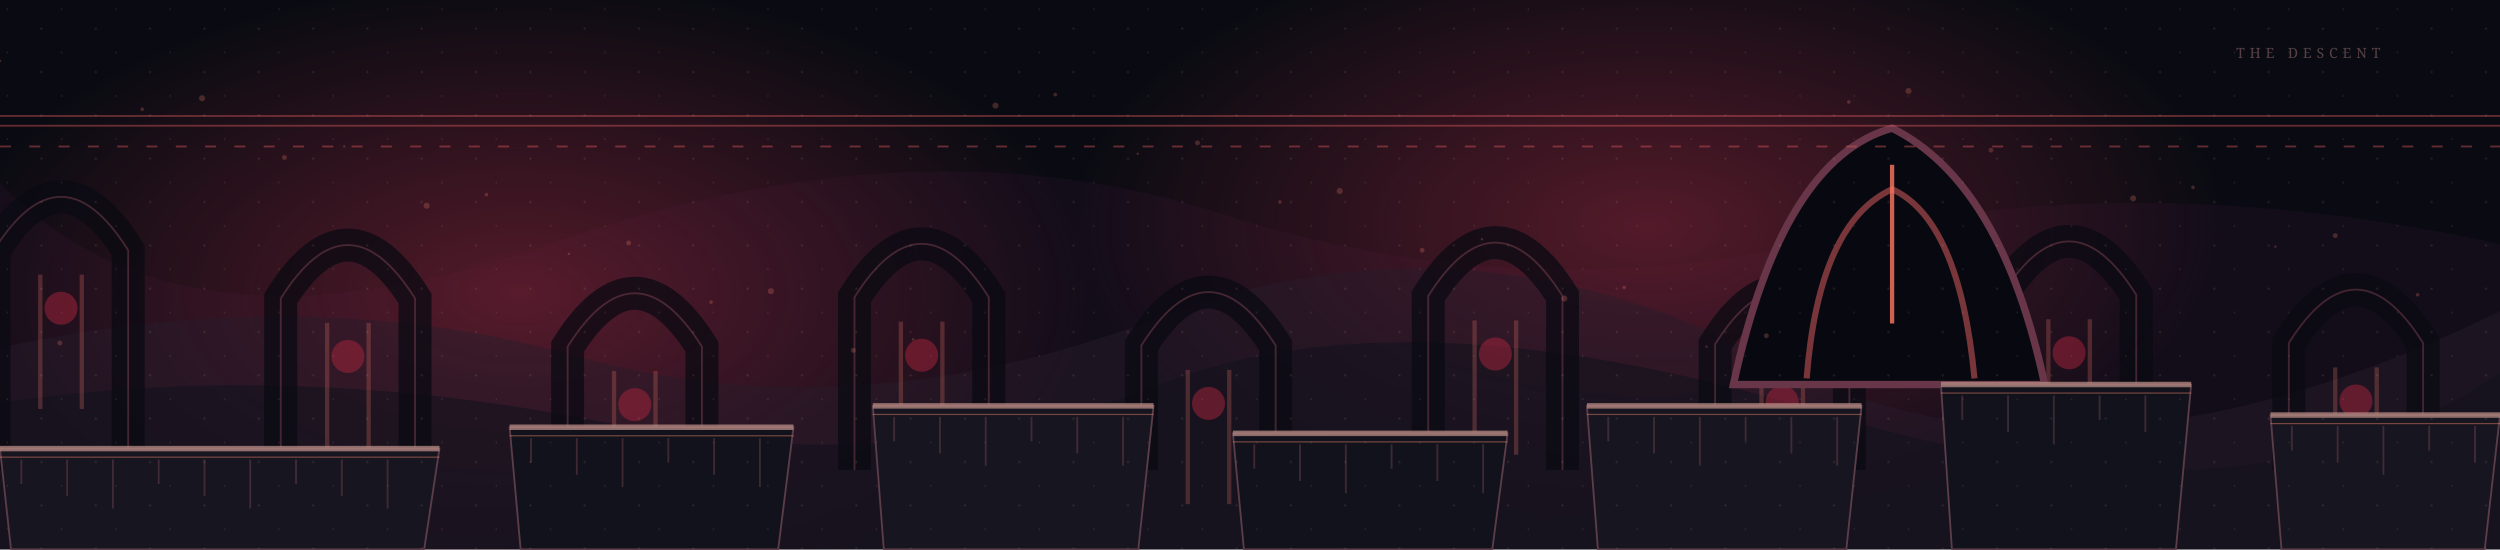
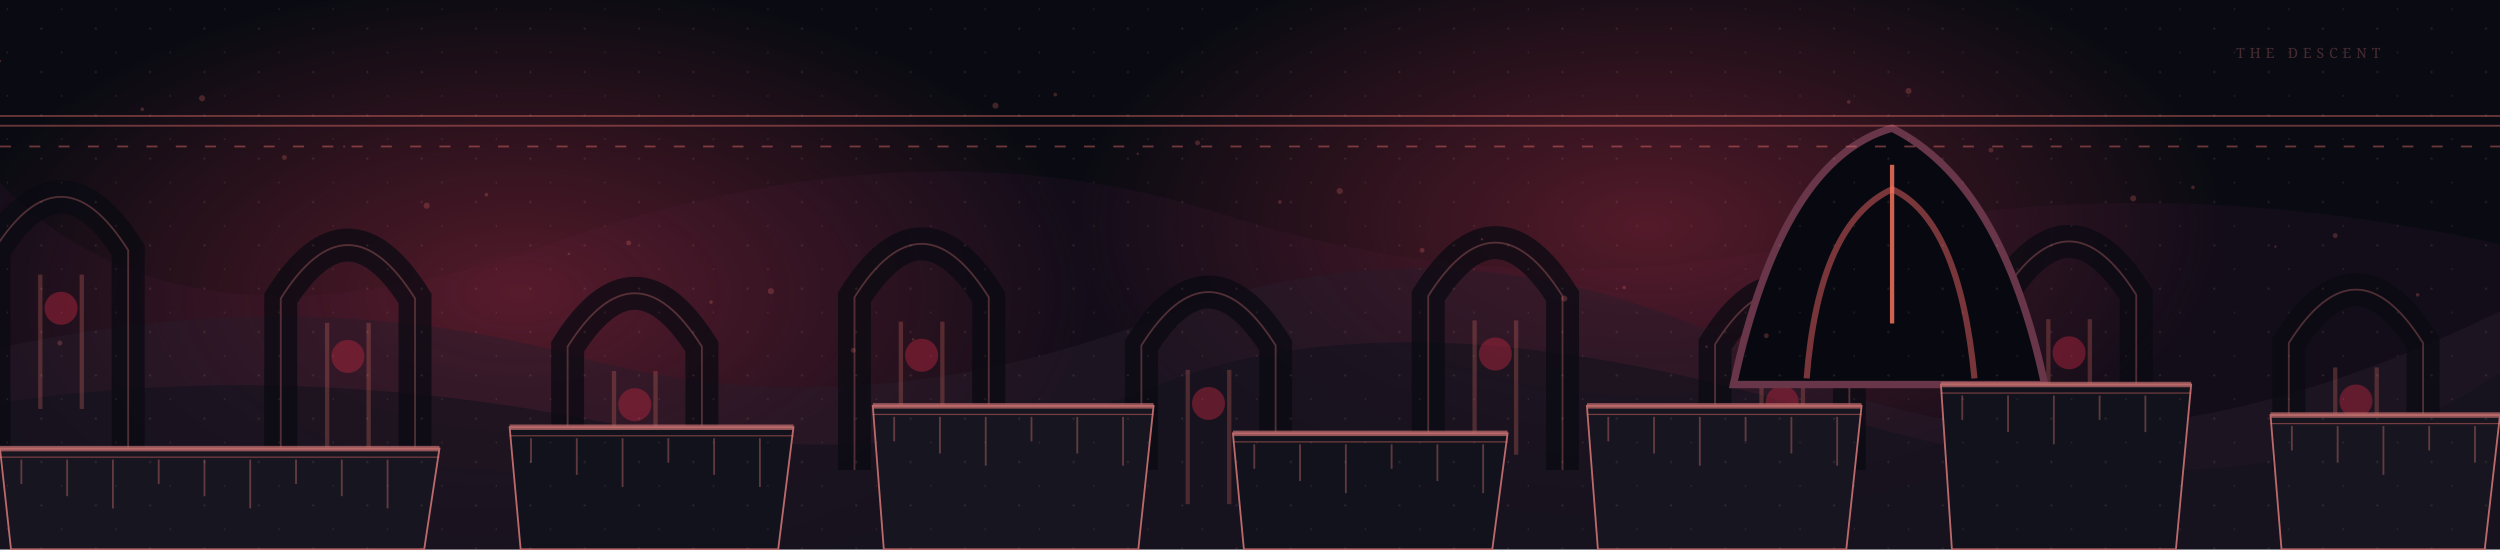
<svg xmlns="http://www.w3.org/2000/svg" viewBox="0 0 4096 900" width="4096" height="900">
  <defs>
    <radialGradient id="haze">
      <stop stop-color="#7b2236" stop-opacity=".65" />
      <stop offset="1" stop-color="#7b2236" stop-opacity="0" />
    </radialGradient>
    <radialGradient id="core">
      <stop stop-color="#ffca95" stop-opacity=".7" />
      <stop offset=".35" stop-color="#a81036" stop-opacity=".5" />
      <stop offset="1" stop-color="#a81036" stop-opacity="0" />
    </radialGradient>
    <linearGradient id="glass">
      <stop stop-color="#e77d9a" stop-opacity=".13" />
      <stop offset=".5" stop-color="#f4baba" stop-opacity=".4" />
      <stop offset="1" stop-color="#4a2b5e" stop-opacity=".12" />
    </linearGradient>
    <radialGradient id="lens">
      <stop stop-color="#ed4358" stop-opacity=".58" />
      <stop offset="1" stop-color="#431c32" stop-opacity=".1" />
    </radialGradient>
    <pattern id="grain" width="89" height="71" patternUnits="userSpaceOnUse">
      <circle cx="12" cy="15" r="1.2" fill="#ffd4bf" opacity=".16" />
      <circle cx="68" cy="47" r="1.8" fill="#ffd4bf" opacity=".11" />
    </pattern>
  </defs>
  <rect width="4096" height="900" fill="#130d19" />
  <path d="M0 0 H4096 V400 Q3500 270 3000 390 T2000 350 T900 400 T0 300Z" fill="#090a12" opacity=".95" />
  <ellipse cx="850" cy="480" rx="950" ry="510" fill="url(#haze)" />
  <ellipse cx="2700" cy="370" rx="950" ry="490" fill="url(#haze)" />
  <path d="M0 570 Q500 460 950 585 T1900 520 T2900 590 T4096 510 V900 H0Z" fill="#271b29" opacity=".48" />
  <path d="M0 660 Q470 590 980 690 T1900 630 T3000 680 T4096 610 V900 H0Z" fill="#11111c" opacity=".58" />
  <path d="M-10 770 V410 Q100 235 210 410 V770" fill="none" stroke="#090911" stroke-width="54" opacity=".75" />
-   <path d="M-10 770 V410 Q100 235 210 410 V770" fill="none" stroke="#9a5261" stroke-width="3" opacity=".38" />
+   <path d="M-10 770 V410 Q100 235 210 410 V770" fill="none" stroke="#bb696a" stroke-width="3" opacity=".38" />
  <path d="M66 450 v220 m68 -220 v220" stroke="#f07969" stroke-width="7" opacity=".25" />
  <circle cx="100" cy="505" r="27" fill="#a9233b" opacity=".5" />
  <path d="M460 770 V489 Q570 314 680 489 V770" fill="none" stroke="#090911" stroke-width="54" opacity=".75" />
-   <path d="M460 770 V489 Q570 314 680 489 V770" fill="none" stroke="#9a5261" stroke-width="3" opacity=".38" />
+   <path d="M460 770 V489 Q570 314 680 489 V770" fill="none" stroke="#bb696a" stroke-width="3" opacity=".38" />
  <path d="M536 529 v220 m68 -220 v220" stroke="#f07969" stroke-width="7" opacity=".25" />
  <circle cx="570" cy="584" r="27" fill="#a9233b" opacity=".5" />
  <path d="M930 770 V568 Q1040 393 1150 568 V770" fill="none" stroke="#090911" stroke-width="54" opacity=".75" />
-   <path d="M930 770 V568 Q1040 393 1150 568 V770" fill="none" stroke="#9a5261" stroke-width="3" opacity=".38" />
+   <path d="M930 770 V568 Q1040 393 1150 568 V770" fill="none" stroke="#bb696a" stroke-width="3" opacity=".38" />
  <path d="M1006 608 v220 m68 -220 v220" stroke="#f07969" stroke-width="7" opacity=".25" />
  <circle cx="1040" cy="663" r="27" fill="#a9233b" opacity=".5" />
  <path d="M1400 770 V487 Q1510 312 1620 487 V770" fill="none" stroke="#090911" stroke-width="54" opacity=".75" />
-   <path d="M1400 770 V487 Q1510 312 1620 487 V770" fill="none" stroke="#9a5261" stroke-width="3" opacity=".38" />
+   <path d="M1400 770 V487 Q1510 312 1620 487 V770" fill="none" stroke="#bb696a" stroke-width="3" opacity=".38" />
  <path d="M1476 527 v220 m68 -220 v220" stroke="#f07969" stroke-width="7" opacity=".25" />
  <circle cx="1510" cy="582" r="27" fill="#a9233b" opacity=".5" />
  <path d="M1870 770 V566 Q1980 391 2090 566 V770" fill="none" stroke="#090911" stroke-width="54" opacity=".75" />
-   <path d="M1870 770 V566 Q1980 391 2090 566 V770" fill="none" stroke="#9a5261" stroke-width="3" opacity=".38" />
+   <path d="M1870 770 V566 Q1980 391 2090 566 V770" fill="none" stroke="#bb696a" stroke-width="3" opacity=".38" />
  <path d="M1946 606 v220 m68 -220 v220" stroke="#f07969" stroke-width="7" opacity=".25" />
  <circle cx="1980" cy="661" r="27" fill="#a9233b" opacity=".5" />
  <path d="M2340 770 V485 Q2450 310 2560 485 V770" fill="none" stroke="#090911" stroke-width="54" opacity=".75" />
-   <path d="M2340 770 V485 Q2450 310 2560 485 V770" fill="none" stroke="#9a5261" stroke-width="3" opacity=".38" />
+   <path d="M2340 770 V485 Q2450 310 2560 485 V770" fill="none" stroke="#bb696a" stroke-width="3" opacity=".38" />
  <path d="M2416 525 v220 m68 -220 v220" stroke="#f07969" stroke-width="7" opacity=".25" />
  <circle cx="2450" cy="580" r="27" fill="#a9233b" opacity=".5" />
  <path d="M2810 770 V564 Q2920 389 3030 564 V770" fill="none" stroke="#090911" stroke-width="54" opacity=".75" />
-   <path d="M2810 770 V564 Q2920 389 3030 564 V770" fill="none" stroke="#9a5261" stroke-width="3" opacity=".38" />
+   <path d="M2810 770 V564 Q2920 389 3030 564 V770" fill="none" stroke="#bb696a" stroke-width="3" opacity=".38" />
  <path d="M2886 604 v220 m68 -220 v220" stroke="#f07969" stroke-width="7" opacity=".25" />
  <circle cx="2920" cy="659" r="27" fill="#a9233b" opacity=".5" />
  <path d="M3280 770 V483 Q3390 308 3500 483 V770" fill="none" stroke="#090911" stroke-width="54" opacity=".75" />
-   <path d="M3280 770 V483 Q3390 308 3500 483 V770" fill="none" stroke="#9a5261" stroke-width="3" opacity=".38" />
+   <path d="M3280 770 V483 Q3390 308 3500 483 V770" fill="none" stroke="#bb696a" stroke-width="3" opacity=".38" />
  <path d="M3356 523 v220 m68 -220 v220" stroke="#f07969" stroke-width="7" opacity=".25" />
  <circle cx="3390" cy="578" r="27" fill="#a9233b" opacity=".5" />
  <path d="M3750 770 V562 Q3860 387 3970 562 V770" fill="none" stroke="#090911" stroke-width="54" opacity=".75" />
-   <path d="M3750 770 V562 Q3860 387 3970 562 V770" fill="none" stroke="#9a5261" stroke-width="3" opacity=".38" />
+   <path d="M3750 770 V562 Q3860 387 3970 562 V770" fill="none" stroke="#bb696a" stroke-width="3" opacity=".38" />
  <path d="M3826 602 v220 m68 -220 v220" stroke="#f07969" stroke-width="7" opacity=".25" />
  <circle cx="3860" cy="657" r="27" fill="#a9233b" opacity=".5" />
  <path d="M4220 770 V481 Q4330 306 4440 481 V770" fill="none" stroke="#090911" stroke-width="54" opacity=".75" />
-   <path d="M4220 770 V481 Q4330 306 4440 481 V770" fill="none" stroke="#9a5261" stroke-width="3" opacity=".38" />
+   <path d="M4220 770 V481 Q4330 306 4440 481 V770" fill="none" stroke="#bb696a" stroke-width="3" opacity=".38" />
  <path d="M4296 521 v220 m68 -220 v220" stroke="#f07969" stroke-width="7" opacity=".25" />
  <circle cx="4330" cy="576" r="27" fill="#a9233b" opacity=".5" />
  <path d="M2840 630 Q2920 260 3100 210 Q3280 300 3350 630Z" fill="#080910" stroke="#683648" stroke-width="12" />
  <path d="M2960 620 Q2980 365 3100 310 Q3210 360 3235 620" fill="none" stroke="#b95154" stroke-width="10" opacity=".63" />
  <path d="M3100 270 v260" stroke="#ff775f" stroke-width="7" opacity=".8" />
-   <g stroke="#ea5c61" stroke-width="3" opacity=".4">
+   <g stroke="#fb7772" stroke-width="3" opacity=".4">
    <path d="M0 190 H4096 M0 206 H4096" />
    <path d="M0 240 H4096" stroke-dasharray="18 30" />
  </g>
-   <g fill="#ff8875" opacity=".23">
+   <g fill="#fb7772" opacity=".23">
    <circle cx="0" cy="100" r="2" />
    <circle cx="233" cy="179" r="3" />
    <circle cx="466" cy="258" r="4" />
    <circle cx="699" cy="337" r="5" />
    <circle cx="932" cy="416" r="2" />
    <circle cx="1165" cy="495" r="3" />
    <circle cx="1398" cy="574" r="4" />
    <circle cx="1631" cy="173" r="5" />
    <circle cx="1864" cy="252" r="2" />
    <circle cx="2097" cy="331" r="3" />
    <circle cx="2330" cy="410" r="4" />
    <circle cx="2563" cy="489" r="5" />
    <circle cx="2796" cy="568" r="2" />
    <circle cx="3029" cy="167" r="3" />
    <circle cx="3262" cy="246" r="4" />
    <circle cx="3495" cy="325" r="5" />
    <circle cx="3728" cy="404" r="2" />
    <circle cx="3961" cy="483" r="3" />
    <circle cx="98" cy="562" r="4" />
    <circle cx="331" cy="161" r="5" />
    <circle cx="564" cy="240" r="2" />
    <circle cx="797" cy="319" r="3" />
    <circle cx="1030" cy="398" r="4" />
    <circle cx="1263" cy="477" r="5" />
    <circle cx="1496" cy="556" r="2" />
    <circle cx="1729" cy="155" r="3" />
    <circle cx="1962" cy="234" r="4" />
    <circle cx="2195" cy="313" r="5" />
    <circle cx="2428" cy="392" r="2" />
    <circle cx="2661" cy="471" r="3" />
    <circle cx="2894" cy="550" r="4" />
    <circle cx="3127" cy="149" r="5" />
    <circle cx="3360" cy="228" r="2" />
    <circle cx="3593" cy="307" r="3" />
    <circle cx="3826" cy="386" r="4" />
  </g>
-   <path d="M0 735 L720 735 L695 900 L18 900Z" fill="#17151f" stroke="#5a3d49" stroke-width="3" />
-   <path d="M0 735 H720" stroke="#b78b83" stroke-width="9" opacity=".75" />
-   <path d="M0 749 H720" stroke="#fb8d72" stroke-width="2" opacity=".42" />
-   <path d="M35 753 v40" stroke="#623c47" stroke-width="3" opacity=".55" />
-   <path d="M110 753 v60" stroke="#623c47" stroke-width="3" opacity=".55" />
-   <path d="M185 753 v80" stroke="#623c47" stroke-width="3" opacity=".55" />
-   <path d="M260 753 v40" stroke="#623c47" stroke-width="3" opacity=".55" />
-   <path d="M335 753 v60" stroke="#623c47" stroke-width="3" opacity=".55" />
-   <path d="M410 753 v80" stroke="#623c47" stroke-width="3" opacity=".55" />
-   <path d="M485 753 v40" stroke="#623c47" stroke-width="3" opacity=".55" />
-   <path d="M560 753 v60" stroke="#623c47" stroke-width="3" opacity=".55" />
-   <path d="M635 753 v80" stroke="#623c47" stroke-width="3" opacity=".55" />
-   <path d="M835 700 L1300 700 L1275 900 L853 900Z" fill="#11121b" stroke="#5a3d49" stroke-width="3" />
-   <path d="M835 700 H1300" stroke="#b78b83" stroke-width="9" opacity=".75" />
-   <path d="M835 714 H1300" stroke="#fb8d72" stroke-width="2" opacity=".42" />
-   <path d="M870 718 v40" stroke="#623c47" stroke-width="3" opacity=".55" />
-   <path d="M945 718 v60" stroke="#623c47" stroke-width="3" opacity=".55" />
-   <path d="M1020 718 v80" stroke="#623c47" stroke-width="3" opacity=".55" />
-   <path d="M1095 718 v40" stroke="#623c47" stroke-width="3" opacity=".55" />
-   <path d="M1170 718 v60" stroke="#623c47" stroke-width="3" opacity=".55" />
-   <path d="M1245 718 v80" stroke="#623c47" stroke-width="3" opacity=".55" />
-   <path d="M1430 665 L1890 665 L1865 900 L1448 900Z" fill="#17151f" stroke="#5a3d49" stroke-width="3" />
-   <path d="M1430 665 H1890" stroke="#b78b83" stroke-width="9" opacity=".75" />
-   <path d="M1430 679 H1890" stroke="#fb8d72" stroke-width="2" opacity=".42" />
-   <path d="M1465 683 v40" stroke="#623c47" stroke-width="3" opacity=".55" />
-   <path d="M1540 683 v60" stroke="#623c47" stroke-width="3" opacity=".55" />
-   <path d="M1615 683 v80" stroke="#623c47" stroke-width="3" opacity=".55" />
-   <path d="M1690 683 v40" stroke="#623c47" stroke-width="3" opacity=".55" />
-   <path d="M1765 683 v60" stroke="#623c47" stroke-width="3" opacity=".55" />
-   <path d="M1840 683 v80" stroke="#623c47" stroke-width="3" opacity=".55" />
-   <path d="M2020 710 L2470 710 L2445 900 L2038 900Z" fill="#11121b" stroke="#5a3d49" stroke-width="3" />
-   <path d="M2020 710 H2470" stroke="#b78b83" stroke-width="9" opacity=".75" />
-   <path d="M2020 724 H2470" stroke="#fb8d72" stroke-width="2" opacity=".42" />
-   <path d="M2055 728 v40" stroke="#623c47" stroke-width="3" opacity=".55" />
-   <path d="M2130 728 v60" stroke="#623c47" stroke-width="3" opacity=".55" />
-   <path d="M2205 728 v80" stroke="#623c47" stroke-width="3" opacity=".55" />
-   <path d="M2280 728 v40" stroke="#623c47" stroke-width="3" opacity=".55" />
-   <path d="M2355 728 v60" stroke="#623c47" stroke-width="3" opacity=".55" />
-   <path d="M2430 728 v80" stroke="#623c47" stroke-width="3" opacity=".55" />
-   <path d="M2600 665 L3050 665 L3025 900 L2618 900Z" fill="#17151f" stroke="#5a3d49" stroke-width="3" />
-   <path d="M2600 665 H3050" stroke="#b78b83" stroke-width="9" opacity=".75" />
-   <path d="M2600 679 H3050" stroke="#fb8d72" stroke-width="2" opacity=".42" />
-   <path d="M2635 683 v40" stroke="#623c47" stroke-width="3" opacity=".55" />
-   <path d="M2710 683 v60" stroke="#623c47" stroke-width="3" opacity=".55" />
-   <path d="M2785 683 v80" stroke="#623c47" stroke-width="3" opacity=".55" />
-   <path d="M2860 683 v40" stroke="#623c47" stroke-width="3" opacity=".55" />
-   <path d="M2935 683 v60" stroke="#623c47" stroke-width="3" opacity=".55" />
-   <path d="M3010 683 v80" stroke="#623c47" stroke-width="3" opacity=".55" />
-   <path d="M3180 630 L3590 630 L3565 900 L3198 900Z" fill="#11121b" stroke="#5a3d49" stroke-width="3" />
-   <path d="M3180 630 H3590" stroke="#b78b83" stroke-width="9" opacity=".75" />
-   <path d="M3180 644 H3590" stroke="#fb8d72" stroke-width="2" opacity=".42" />
-   <path d="M3215 648 v40" stroke="#623c47" stroke-width="3" opacity=".55" />
-   <path d="M3290 648 v60" stroke="#623c47" stroke-width="3" opacity=".55" />
-   <path d="M3365 648 v80" stroke="#623c47" stroke-width="3" opacity=".55" />
-   <path d="M3440 648 v40" stroke="#623c47" stroke-width="3" opacity=".55" />
-   <path d="M3515 648 v60" stroke="#623c47" stroke-width="3" opacity=".55" />
-   <path d="M3720 680 L4096 680 L4071 900 L3738 900Z" fill="#17151f" stroke="#5a3d49" stroke-width="3" />
-   <path d="M3720 680 H4096" stroke="#b78b83" stroke-width="9" opacity=".75" />
-   <path d="M3720 694 H4096" stroke="#fb8d72" stroke-width="2" opacity=".42" />
-   <path d="M3755 698 v40" stroke="#623c47" stroke-width="3" opacity=".55" />
-   <path d="M3830 698 v60" stroke="#623c47" stroke-width="3" opacity=".55" />
-   <path d="M3905 698 v80" stroke="#623c47" stroke-width="3" opacity=".55" />
-   <path d="M3980 698 v40" stroke="#623c47" stroke-width="3" opacity=".55" />
-   <path d="M4055 698 v60" stroke="#623c47" stroke-width="3" opacity=".55" />
+   <path d="M0 735 L720 735 L695 900 L18 900Z" fill="#17151f" stroke="#bb696a" stroke-width="3" />
+   <path d="M0 735 H720" stroke="#bb696a" stroke-width="9" opacity=".75" />
+   <path d="M0 749 H720" stroke="#fb7772" stroke-width="2" opacity=".42" />
+   <path d="M35 753 v40" stroke="#bb696a" stroke-width="3" opacity=".45" />
+   <path d="M110 753 v60" stroke="#bb696a" stroke-width="3" opacity=".45" />
+   <path d="M185 753 v80" stroke="#bb696a" stroke-width="3" opacity=".45" />
+   <path d="M260 753 v40" stroke="#bb696a" stroke-width="3" opacity=".45" />
+   <path d="M335 753 v60" stroke="#bb696a" stroke-width="3" opacity=".45" />
+   <path d="M410 753 v80" stroke="#bb696a" stroke-width="3" opacity=".45" />
+   <path d="M485 753 v40" stroke="#bb696a" stroke-width="3" opacity=".45" />
+   <path d="M560 753 v60" stroke="#bb696a" stroke-width="3" opacity=".45" />
+   <path d="M635 753 v80" stroke="#bb696a" stroke-width="3" opacity=".45" />
+   <path d="M835 700 L1300 700 L1275 900 L853 900Z" fill="#11121b" stroke="#bb696a" stroke-width="3" />
+   <path d="M835 700 H1300" stroke="#bb696a" stroke-width="9" opacity=".75" />
+   <path d="M835 714 H1300" stroke="#fb7772" stroke-width="2" opacity=".42" />
+   <path d="M870 718 v40" stroke="#bb696a" stroke-width="3" opacity=".45" />
+   <path d="M945 718 v60" stroke="#bb696a" stroke-width="3" opacity=".45" />
+   <path d="M1020 718 v80" stroke="#bb696a" stroke-width="3" opacity=".45" />
+   <path d="M1095 718 v40" stroke="#bb696a" stroke-width="3" opacity=".45" />
+   <path d="M1170 718 v60" stroke="#bb696a" stroke-width="3" opacity=".45" />
+   <path d="M1245 718 v80" stroke="#bb696a" stroke-width="3" opacity=".45" />
+   <path d="M1430 665 L1890 665 L1865 900 L1448 900Z" fill="#17151f" stroke="#bb696a" stroke-width="3" />
+   <path d="M1430 665 H1890" stroke="#bb696a" stroke-width="9" opacity=".75" />
+   <path d="M1430 679 H1890" stroke="#fb7772" stroke-width="2" opacity=".42" />
+   <path d="M1465 683 v40" stroke="#bb696a" stroke-width="3" opacity=".45" />
+   <path d="M1540 683 v60" stroke="#bb696a" stroke-width="3" opacity=".45" />
+   <path d="M1615 683 v80" stroke="#bb696a" stroke-width="3" opacity=".45" />
+   <path d="M1690 683 v40" stroke="#bb696a" stroke-width="3" opacity=".45" />
+   <path d="M1765 683 v60" stroke="#bb696a" stroke-width="3" opacity=".45" />
+   <path d="M1840 683 v80" stroke="#bb696a" stroke-width="3" opacity=".45" />
+   <path d="M2020 710 L2470 710 L2445 900 L2038 900Z" fill="#11121b" stroke="#bb696a" stroke-width="3" />
+   <path d="M2020 710 H2470" stroke="#bb696a" stroke-width="9" opacity=".75" />
+   <path d="M2020 724 H2470" stroke="#fb7772" stroke-width="2" opacity=".42" />
+   <path d="M2055 728 v40" stroke="#bb696a" stroke-width="3" opacity=".45" />
+   <path d="M2130 728 v60" stroke="#bb696a" stroke-width="3" opacity=".45" />
+   <path d="M2205 728 v80" stroke="#bb696a" stroke-width="3" opacity=".45" />
+   <path d="M2280 728 v40" stroke="#bb696a" stroke-width="3" opacity=".45" />
+   <path d="M2355 728 v60" stroke="#bb696a" stroke-width="3" opacity=".45" />
+   <path d="M2430 728 v80" stroke="#bb696a" stroke-width="3" opacity=".45" />
+   <path d="M2600 665 L3050 665 L3025 900 L2618 900Z" fill="#17151f" stroke="#bb696a" stroke-width="3" />
+   <path d="M2600 665 H3050" stroke="#bb696a" stroke-width="9" opacity=".75" />
+   <path d="M2600 679 H3050" stroke="#fb7772" stroke-width="2" opacity=".42" />
+   <path d="M2635 683 v40" stroke="#bb696a" stroke-width="3" opacity=".45" />
+   <path d="M2710 683 v60" stroke="#bb696a" stroke-width="3" opacity=".45" />
+   <path d="M2785 683 v80" stroke="#bb696a" stroke-width="3" opacity=".45" />
+   <path d="M2860 683 v40" stroke="#bb696a" stroke-width="3" opacity=".45" />
+   <path d="M2935 683 v60" stroke="#bb696a" stroke-width="3" opacity=".45" />
+   <path d="M3010 683 v80" stroke="#bb696a" stroke-width="3" opacity=".45" />
+   <path d="M3180 630 L3590 630 L3565 900 L3198 900Z" fill="#11121b" stroke="#bb696a" stroke-width="3" />
+   <path d="M3180 630 H3590" stroke="#bb696a" stroke-width="9" opacity=".75" />
+   <path d="M3180 644 H3590" stroke="#fb7772" stroke-width="2" opacity=".42" />
+   <path d="M3215 648 v40" stroke="#bb696a" stroke-width="3" opacity=".45" />
+   <path d="M3290 648 v60" stroke="#bb696a" stroke-width="3" opacity=".45" />
+   <path d="M3365 648 v80" stroke="#bb696a" stroke-width="3" opacity=".45" />
+   <path d="M3440 648 v40" stroke="#bb696a" stroke-width="3" opacity=".45" />
+   <path d="M3515 648 v60" stroke="#bb696a" stroke-width="3" opacity=".45" />
+   <path d="M3720 680 L4096 680 L4071 900 L3738 900Z" fill="#17151f" stroke="#bb696a" stroke-width="3" />
+   <path d="M3720 680 H4096" stroke="#bb696a" stroke-width="9" opacity=".75" />
+   <path d="M3720 694 H4096" stroke="#fb7772" stroke-width="2" opacity=".42" />
+   <path d="M3755 698 v40" stroke="#bb696a" stroke-width="3" opacity=".45" />
+   <path d="M3830 698 v60" stroke="#bb696a" stroke-width="3" opacity=".45" />
+   <path d="M3905 698 v80" stroke="#bb696a" stroke-width="3" opacity=".45" />
+   <path d="M3980 698 v40" stroke="#bb696a" stroke-width="3" opacity=".45" />
+   <path d="M4055 698 v60" stroke="#bb696a" stroke-width="3" opacity=".45" />
  <rect width="4096" height="900" fill="url(#grain)" />
-   <text x="3900" y="95" text-anchor="end" font-family="Georgia, serif" font-size="23" letter-spacing="8" fill="#e4a9a3" opacity=".34">THE DESCENT</text>
+   <text x="3900" y="95" text-anchor="end" font-family="Georgia, serif" font-size="23" letter-spacing="8" fill="#bb696a" opacity=".34">THE DESCENT</text>
</svg>
